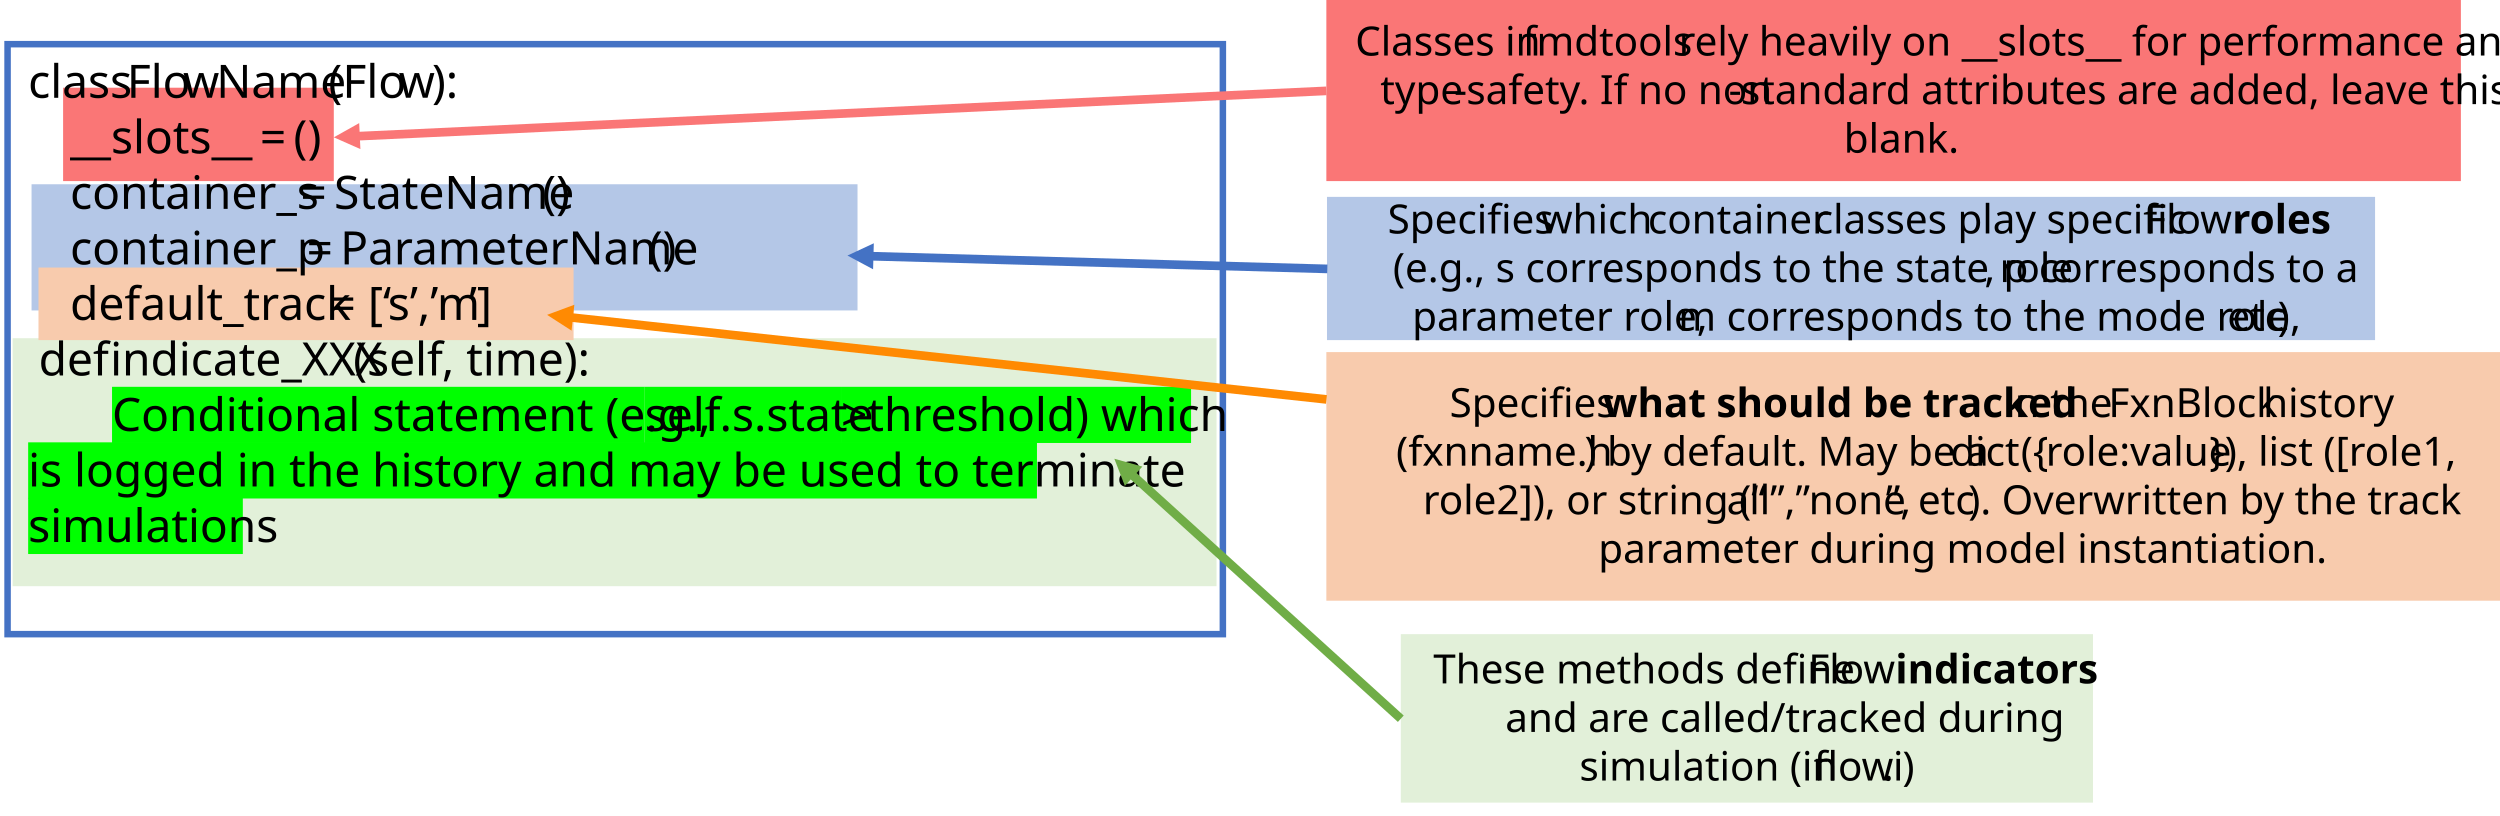
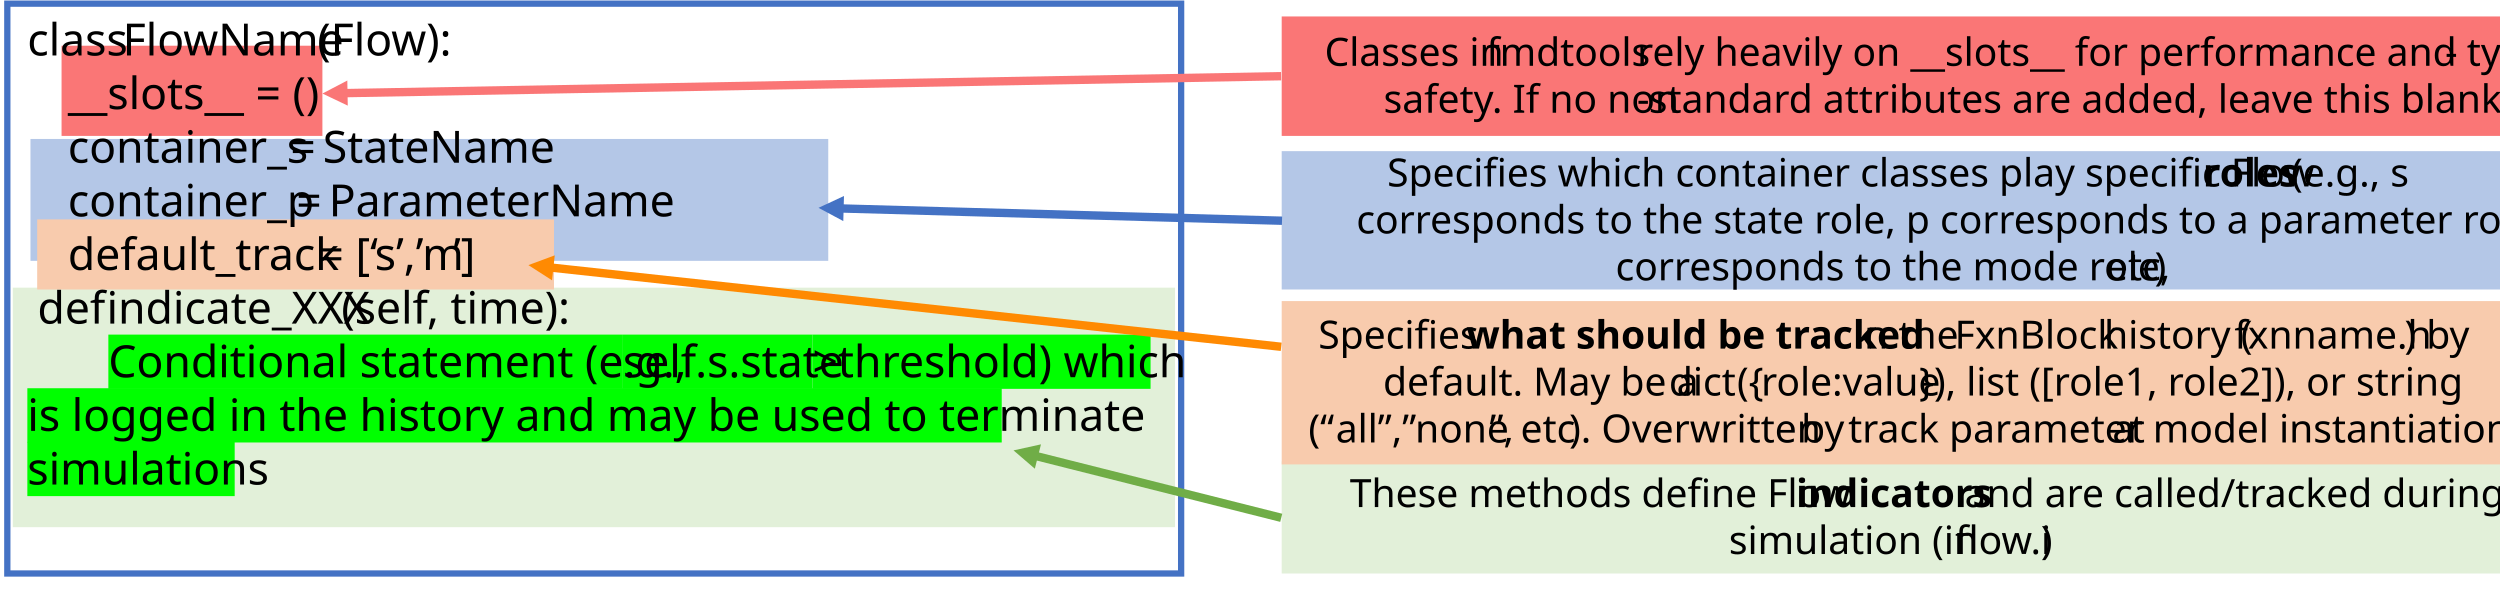
- <svg xmlns="http://www.w3.org/2000/svg" width="3962" height="1293" xml:space="preserve" overflow="hidden">
-   <g transform="translate(-298 -434)">
-     <rect x="348" y="726" width="1309" height="200" fill="#B4C7E7" />
-     <rect x="318" y="970" width="1908" height="393" fill="#E2F0D9" />
-     <rect x="359" y="858" width="848" height="115" fill="#F8CBAD" />
-     <rect x="398" y="573" width="429" height="148" fill="#FA7676" />
-     <rect x="310" y="504" width="1926" height="935" stroke="#4472C4" stroke-width="10.312" stroke-miterlimit="8" fill="none" />
-     <path d="M475.547 1047.02 1319.8 1047.02 1319.8 1136.02 475.547 1136.02Z" fill="#00FF00" fill-rule="evenodd" />
-     <path d="M1319.8 1047.02 1630.84 1047.02 1630.84 1136.02 1319.8 1136.02Z" fill="#00FF00" fill-rule="evenodd" />
-     <path d="M1630.84 1047.02 2185.61 1047.02 2185.61 1136.02 1630.84 1136.02Z" fill="#00FF00" fill-rule="evenodd" />
-     <path d="M342.63 1135.02 1941.39 1135.02 1941.39 1224.02 342.63 1224.02Z" fill="#00FF00" fill-rule="evenodd" />
-     <path d="M342.63 1223.02 682.828 1223.02 682.828 1312.02 342.63 1312.02Z" fill="#00FF00" fill-rule="evenodd" />
-     <text font-family="Calibri,Calibri_MSFontService,sans-serif" font-weight="400" font-size="73" transform="matrix(1 0 0 1 342.63 589)">class </text>
-     <text font-family="Calibri,Calibri_MSFontService,sans-serif" font-weight="400" font-size="73" transform="matrix(1 0 0 1 499.036 589)">Flo</text>
-     <text font-family="Calibri,Calibri_MSFontService,sans-serif" font-weight="400" font-size="73" transform="matrix(1 0 0 1 588.113 589)">w</text>
-     <text font-family="Calibri,Calibri_MSFontService,sans-serif" font-weight="400" font-size="73" transform="matrix(1 0 0 1 640.822 589)">Name</text>
-     <text font-family="Calibri,Calibri_MSFontService,sans-serif" font-weight="400" font-size="73" transform="matrix(1 0 0 1 818.426 589)">(</text>
-     <text font-family="Calibri,Calibri_MSFontService,sans-serif" font-weight="400" font-size="73" transform="matrix(1 0 0 1 840.77 589)">Flo</text>
-     <text font-family="Calibri,Calibri_MSFontService,sans-serif" font-weight="400" font-size="73" transform="matrix(1 0 0 1 929.847 589)">w</text>
-     <text font-family="Calibri,Calibri_MSFontService,sans-serif" font-weight="400" font-size="73" transform="matrix(1 0 0 1 982.555 589)">):</text>
-     <text font-family="Calibri,Calibri_MSFontService,sans-serif" font-weight="400" font-size="73" transform="matrix(1 0 0 1 409.088 677)">__slots__</text>
-     <text font-family="Calibri,Calibri_MSFontService,sans-serif" font-weight="400" font-size="73" transform="matrix(1 0 0 1 709.87 677)">=</text>
-     <text font-family="Calibri,Calibri_MSFontService,sans-serif" font-weight="400" font-size="73" transform="matrix(1 0 0 1 763.151 677)">(</text>
-     <text font-family="Calibri,Calibri_MSFontService,sans-serif" font-weight="400" font-size="73" transform="matrix(1 0 0 1 785.495 677)">)</text>
-     <text font-family="Calibri,Calibri_MSFontService,sans-serif" font-weight="400" font-size="73" transform="matrix(1 0 0 1 409.088 765)">container_s</text>
-     <text font-family="Calibri,Calibri_MSFontService,sans-serif" font-weight="400" font-size="73" transform="matrix(1 0 0 1 774.128 765)">= </text>
-     <text font-family="Calibri,Calibri_MSFontService,sans-serif" font-weight="400" font-size="73" transform="matrix(1 0 0 1 827.409 765)">StateName</text>
-     <text font-family="Calibri,Calibri_MSFontService,sans-serif" font-weight="400" font-size="73" transform="matrix(1 0 0 1 1157.34 765)">()</text>
-     <text font-family="Calibri,Calibri_MSFontService,sans-serif" font-weight="400" font-size="73" transform="matrix(1 0 0 1 409.088 853)">container_p</text>
-     <text font-family="Calibri,Calibri_MSFontService,sans-serif" font-weight="400" font-size="73" transform="matrix(1 0 0 1 783.868 853)">=</text>
-     <text font-family="Calibri,Calibri_MSFontService,sans-serif" font-weight="400" font-size="73" transform="matrix(1 0 0 1 837.149 853)">ParameterName</text>
-     <text font-family="Calibri,Calibri_MSFontService,sans-serif" font-weight="400" font-size="73" transform="matrix(1 0 0 1 1326.17 853)">()</text>
-     <text font-family="Calibri,Calibri_MSFontService,sans-serif" font-weight="400" font-size="73" transform="matrix(1 0 0 1 409.088 941)">default_track</text>
-     <text font-family="Calibri,Calibri_MSFontService,sans-serif" font-weight="400" font-size="73" transform="matrix(1 0 0 1 820.282 941)">= [‘</text>
-     <text font-family="Calibri,Calibri_MSFontService,sans-serif" font-weight="400" font-size="73" transform="matrix(1 0 0 1 912.568 941)">s’,’m</text>
-     <text font-family="Calibri,Calibri_MSFontService,sans-serif" font-weight="400" font-size="73" transform="matrix(1 0 0 1 1040.95 941)">’]</text>
-     <text font-family="Calibri,Calibri_MSFontService,sans-serif" font-weight="400" font-size="73" transform="matrix(1 0 0 1 359.245 1029)">def </text>
-     <text font-family="Calibri,Calibri_MSFontService,sans-serif" font-weight="400" font-size="73" transform="matrix(1 0 0 1 472.613 1029)">indicate_XXX</text>
-     <text font-family="Calibri,Calibri_MSFontService,sans-serif" font-weight="400" font-size="73" transform="matrix(1 0 0 1 857.82 1029)">(self, time):</text>
-     <text font-family="Calibri,Calibri_MSFontService,sans-serif" font-weight="400" font-size="73" transform="matrix(1 0 0 1 475.547 1117)">Conditional statement (e.g., </text>
-     <text font-family="Calibri,Calibri_MSFontService,sans-serif" font-weight="400" font-size="73" transform="matrix(1 0 0 1 1319.8 1117)">self.s.state</text>
-     <text font-family="Calibri,Calibri_MSFontService,sans-serif" font-weight="400" font-size="73" transform="matrix(1 0 0 1 1630.84 1117)">&gt;threshold) which </text>
-     <text font-family="Calibri,Calibri_MSFontService,sans-serif" font-weight="400" font-size="73" transform="matrix(1 0 0 1 342.63 1205)">is logged in the history and may be used to terminate </text>
-     <text font-family="Calibri,Calibri_MSFontService,sans-serif" font-weight="400" font-size="73" transform="matrix(1 0 0 1 342.63 1293)">simulations</text>
-     <rect x="2400" y="434" width="1798" height="287" fill="#FA7676" />
-     <text font-family="Calibri,Calibri_MSFontService,sans-serif" font-weight="400" font-size="64" transform="matrix(1 0 0 1 2445.77 522)">Classes in </text>
-     <text font-family="Calibri,Calibri_MSFontService,sans-serif" font-weight="400" font-size="64" transform="matrix(1 0 0 1 2711.03 522)">fmdtools</text>
-     <text font-family="Calibri,Calibri_MSFontService,sans-serif" font-weight="400" font-size="64" transform="matrix(1 0 0 1 2958.48 522)">rely heavily on __slots__ for performance and </text>
-     <text font-family="Calibri,Calibri_MSFontService,sans-serif" font-weight="400" font-size="64" transform="matrix(1 0 0 1 2485.48 599)">type</text>
-     <text font-family="Calibri,Calibri_MSFontService,sans-serif" font-weight="400" font-size="64" transform="matrix(1 0 0 1 2602.36 599)">-</text>
-     <text font-family="Calibri,Calibri_MSFontService,sans-serif" font-weight="400" font-size="64" transform="matrix(1 0 0 1 2621.84 599)">safety. If no non</text>
-     <text font-family="Calibri,Calibri_MSFontService,sans-serif" font-weight="400" font-size="64" transform="matrix(1 0 0 1 3037.52 599)">-</text>
-     <text font-family="Calibri,Calibri_MSFontService,sans-serif" font-weight="400" font-size="64" transform="matrix(1 0 0 1 3057 599)">standard attributes are added, leave this </text>
-     <text font-family="Calibri,Calibri_MSFontService,sans-serif" font-weight="400" font-size="64" transform="matrix(1 0 0 1 3220.03 676)">blank.</text>
-     <path d="M0.321-6.867 1539.04 65.152 1538.4 78.887-0.321 6.867ZM1532.81 51.095 1573.05 73.626 1530.88 92.3Z" fill="#FA7676" transform="matrix(-1 0 0 1 2400.05 578)" />
-     <rect x="2401" y="746" width="1661" height="227" fill="#B4C7E7" />
-     <text font-family="Calibri,Calibri_MSFontService,sans-serif" font-weight="400" font-size="64" transform="matrix(1 0 0 1 2497.11 804)">Specifies </text>
-     <text font-family="Calibri,Calibri_MSFontService,sans-serif" font-weight="400" font-size="64" transform="matrix(1 0 0 1 2740.03 804)">which</text>
-     <text font-family="Calibri,Calibri_MSFontService,sans-serif" font-weight="400" font-size="64" transform="matrix(1 0 0 1 2909.61 804)">container</text>
-     <text font-family="Calibri,Calibri_MSFontService,sans-serif" font-weight="400" font-size="64" transform="matrix(1 0 0 1 3172.4 804)">classes play specific </text>
-     <text font-family="Calibri,Calibri_MSFontService,sans-serif" font-weight="400" font-size="64" transform="matrix(1 0 0 1 3697.71 804)">Flow</text>
-     <text font-family="Calibri,Calibri_MSFontService,sans-serif" font-weight="700" font-size="64" transform="matrix(1 0 0 1 3835.53 804)">roles </text>
-     <text font-family="Calibri,Calibri_MSFontService,sans-serif" font-weight="400" font-size="64" transform="matrix(1 0 0 1 2505.47 881)">(e.g., s corresponds to the state role</text>
-     <text font-family="Calibri,Calibri_MSFontService,sans-serif" font-weight="400" font-size="64" transform="matrix(1 0 0 1 3442.81 881)">,</text>
-     <text font-family="Calibri,Calibri_MSFontService,sans-serif" font-weight="400" font-size="64" transform="matrix(1 0 0 1 3473.18 881)">p corresponds to a </text>
-     <text font-family="Calibri,Calibri_MSFontService,sans-serif" font-weight="400" font-size="64" transform="matrix(1 0 0 1 2536.05 958)">parameter role,</text>
-     <text font-family="Calibri,Calibri_MSFontService,sans-serif" font-weight="400" font-size="64" transform="matrix(1 0 0 1 2957.78 958)">m corresponds to the mode role, </text>
-     <text font-family="Calibri,Calibri_MSFontService,sans-serif" font-weight="400" font-size="64" transform="matrix(1 0 0 1 3827.88 958)">etc</text>
-     <text font-family="Calibri,Calibri_MSFontService,sans-serif" font-weight="400" font-size="64" transform="matrix(1 0 0 1 3907.54 958)">)</text>
-     <path d="M2401.35 867.037 1675.17 846.829 1675.55 833.084 2401.73 853.292ZM1681.66 860.765 1641 839 1682.81 819.531Z" fill="#4472C4" />
-     <rect x="2518" y="1439" width="1097" height="267" fill="#E2F0D9" />
-     <text font-family="Calibri,Calibri_MSFontService,sans-serif" font-weight="400" font-size="64" transform="matrix(1 0 0 1 2569.49 1517)">These methods define </text>
-     <text font-family="Calibri,Calibri_MSFontService,sans-serif" font-weight="400" font-size="64" transform="matrix(1 0 0 1 3163.83 1517)">Flow</text>
-     <text font-family="Calibri,Calibri_MSFontService,sans-serif" font-weight="700" font-size="64" transform="matrix(1 0 0 1 3301.65 1517)">indicators</text>
-     <text font-family="Calibri,Calibri_MSFontService,sans-serif" font-weight="400" font-size="64" transform="matrix(1 0 0 1 2683.54 1594)">and are called/tracked during </text>
-     <text font-family="Calibri,Calibri_MSFontService,sans-serif" font-weight="400" font-size="64" transform="matrix(1 0 0 1 2801.08 1671)">simulation (in </text>
-     <text font-family="Calibri,Calibri_MSFontService,sans-serif" font-weight="400" font-size="64" transform="matrix(1 0 0 1 3172.31 1671)">flow</text>
-     <text font-family="Calibri,Calibri_MSFontService,sans-serif" font-weight="400" font-size="64" transform="matrix(1 0 0 1 3281.96 1671)">.</text>
-     <text font-family="Calibri,Calibri_MSFontService,sans-serif" font-weight="400" font-size="64" transform="matrix(1 0 0 1 3298.01 1671)">i</text>
-     <text font-family="Calibri,Calibri_MSFontService,sans-serif" font-weight="400" font-size="64" transform="matrix(1 0 0 1 3312.9 1671)">)</text>
-     <path d="M2513.35 1578.12 2084.83 1189.19 2094.07 1179.01 2522.59 1567.94ZM2080.68 1204 2064 1161 2108.41 1173.45Z" fill="#70AD47" />
-     <rect x="2400" y="992" width="1860" height="394" fill="#F8CBAD" />
-     <text font-family="Calibri,Calibri_MSFontService,sans-serif" font-weight="400" font-size="64" transform="matrix(1 0 0 1 2595.34 1095)">Specifies </text>
-     <text font-family="Calibri,Calibri_MSFontService,sans-serif" font-weight="700" font-size="64" transform="matrix(1 0 0 1 2838.26 1095)">what should be tracked</text>
-     <text font-family="Calibri,Calibri_MSFontService,sans-serif" font-weight="400" font-size="64" transform="matrix(1 0 0 1 3474.43 1095)">in the </text>
-     <text font-family="Calibri,Calibri_MSFontService,sans-serif" font-weight="400" font-size="64" transform="matrix(1 0 0 1 3639.43 1095)">FxnBlock</text>
-     <text font-family="Calibri,Calibri_MSFontService,sans-serif" font-weight="400" font-size="64" transform="matrix(1 0 0 1 3884.64 1095)">history </text>
-     <text font-family="Calibri,Calibri_MSFontService,sans-serif" font-weight="400" font-size="64" transform="matrix(1 0 0 1 2510.53 1172)">(</text>
-     <text font-family="Calibri,Calibri_MSFontService,sans-serif" font-weight="400" font-size="64" transform="matrix(1 0 0 1 2530.01 1172)">fxnname.h</text>
-     <text font-family="Calibri,Calibri_MSFontService,sans-serif" font-weight="400" font-size="64" transform="matrix(1 0 0 1 2809.02 1172)">) by default. May be a </text>
-     <text font-family="Calibri,Calibri_MSFontService,sans-serif" font-weight="400" font-size="64" transform="matrix(1 0 0 1 3388.9 1172)">dict</text>
-     <text font-family="Calibri,Calibri_MSFontService,sans-serif" font-weight="400" font-size="64" transform="matrix(1 0 0 1 3500.62 1172)">({</text>
-     <text font-family="Calibri,Calibri_MSFontService,sans-serif" font-weight="400" font-size="64" transform="matrix(1 0 0 1 3540.15 1172)">role:value</text>
-     <text font-family="Calibri,Calibri_MSFontService,sans-serif" font-weight="400" font-size="64" transform="matrix(1 0 0 1 3799.43 1172)">}), list ([role1, </text>
-     <text font-family="Calibri,Calibri_MSFontService,sans-serif" font-weight="400" font-size="64" transform="matrix(1 0 0 1 2553.02 1249)">role2]), or string (“</text>
-     <text font-family="Calibri,Calibri_MSFontService,sans-serif" font-weight="400" font-size="64" transform="matrix(1 0 0 1 3034.41 1249)">all”,”none</text>
-     <text font-family="Calibri,Calibri_MSFontService,sans-serif" font-weight="400" font-size="64" transform="matrix(1 0 0 1 3286.51 1249)">”, </text>
-     <text font-family="Calibri,Calibri_MSFontService,sans-serif" font-weight="400" font-size="64" transform="matrix(1 0 0 1 3337.59 1249)">etc</text>
-     <text font-family="Calibri,Calibri_MSFontService,sans-serif" font-weight="400" font-size="64" transform="matrix(1 0 0 1 3417.25 1249)">). Overwritten by the track </text>
-     <text font-family="Calibri,Calibri_MSFontService,sans-serif" font-weight="400" font-size="64" transform="matrix(1 0 0 1 2830.93 1326)">parameter during model instantiation.</text>
-     <path d="M2399.45 1073.85 1198.43 943.543 1199.92 929.873 2400.94 1060.18ZM1203.78 957.954 1165 933 1208.23 916.945Z" fill="#FF8A02" />
+ <svg xmlns="http://www.w3.org/2000/svg" width="4102" height="965" xml:space="preserve" overflow="hidden">
+   <g transform="translate(-165 -498)">
+     <rect x="215" y="726" width="1309" height="200" fill="#B4C7E7" />
+     <rect x="186" y="970" width="1907" height="393" fill="#E2F0D9" />
+     <rect x="226" y="858" width="848" height="115" fill="#F8CBAD" />
+     <rect x="266" y="573" width="428" height="148" fill="#FA7676" />
+     <rect x="177" y="504" width="1926" height="935" stroke="#4472C4" stroke-width="10.312" stroke-miterlimit="8" fill="none" />
+     <path d="M342.79 1047.02 1187.04 1047.02 1187.04 1136.02 342.79 1136.02Z" fill="#00FF00" fill-rule="evenodd" />
+     <path d="M1187.04 1047.02 1498.09 1047.02 1498.09 1136.02 1187.04 1136.02Z" fill="#00FF00" fill-rule="evenodd" />
+     <path d="M1498.09 1047.02 2052.85 1047.02 2052.85 1136.02 1498.09 1136.02Z" fill="#00FF00" fill-rule="evenodd" />
+     <path d="M209.873 1135.02 1808.63 1135.02 1808.63 1224.02 209.873 1224.02Z" fill="#00FF00" fill-rule="evenodd" />
+     <path d="M209.873 1223.02 550.071 1223.02 550.071 1312.02 209.873 1312.02Z" fill="#00FF00" fill-rule="evenodd" />
+     <text font-family="Calibri,Calibri_MSFontService,sans-serif" font-weight="400" font-size="73" transform="matrix(1 0 0 1 209.873 589)">class </text>
+     <text font-family="Calibri,Calibri_MSFontService,sans-serif" font-weight="400" font-size="73" transform="matrix(1 0 0 1 366.28 589)">FlowName</text>
+     <text font-family="Calibri,Calibri_MSFontService,sans-serif" font-weight="400" font-size="73" transform="matrix(1 0 0 1 685.669 589)">(Flow):</text>
+     <text font-family="Calibri,Calibri_MSFontService,sans-serif" font-weight="400" font-size="73" transform="matrix(1 0 0 1 276.332 677)">__slots__ = ()</text>
+     <text font-family="Calibri,Calibri_MSFontService,sans-serif" font-weight="400" font-size="73" transform="matrix(1 0 0 1 276.332 765)">container_s</text>
+     <text font-family="Calibri,Calibri_MSFontService,sans-serif" font-weight="400" font-size="73" transform="matrix(1 0 0 1 641.371 765)">= </text>
+     <text font-family="Calibri,Calibri_MSFontService,sans-serif" font-weight="400" font-size="73" transform="matrix(1 0 0 1 694.653 765)">StateName</text>
+     <text font-family="Calibri,Calibri_MSFontService,sans-serif" font-weight="400" font-size="73" transform="matrix(1 0 0 1 276.332 853)">container_p</text>
+     <text font-family="Calibri,Calibri_MSFontService,sans-serif" font-weight="400" font-size="73" transform="matrix(1 0 0 1 651.111 853)">= </text>
+     <text font-family="Calibri,Calibri_MSFontService,sans-serif" font-weight="400" font-size="73" transform="matrix(1 0 0 1 704.392 853)">ParameterName</text>
+     <text font-family="Calibri,Calibri_MSFontService,sans-serif" font-weight="400" font-size="73" transform="matrix(1 0 0 1 276.332 941)">default_track</text>
+     <text font-family="Calibri,Calibri_MSFontService,sans-serif" font-weight="400" font-size="73" transform="matrix(1 0 0 1 687.525 941)">= [‘</text>
+     <text font-family="Calibri,Calibri_MSFontService,sans-serif" font-weight="400" font-size="73" transform="matrix(1 0 0 1 779.811 941)">s’,’m</text>
+     <text font-family="Calibri,Calibri_MSFontService,sans-serif" font-weight="400" font-size="73" transform="matrix(1 0 0 1 908.19 941)">’]</text>
+     <text font-family="Calibri,Calibri_MSFontService,sans-serif" font-weight="400" font-size="73" transform="matrix(1 0 0 1 226.488 1029)">def </text>
+     <text font-family="Calibri,Calibri_MSFontService,sans-serif" font-weight="400" font-size="73" transform="matrix(1 0 0 1 339.857 1029)">indicate_XXX</text>
+     <text font-family="Calibri,Calibri_MSFontService,sans-serif" font-weight="400" font-size="73" transform="matrix(1 0 0 1 725.063 1029)">(self, time):</text>
+     <text font-family="Calibri,Calibri_MSFontService,sans-serif" font-weight="400" font-size="73" transform="matrix(1 0 0 1 342.79 1117)">Conditional statement (e.g., </text>
+     <text font-family="Calibri,Calibri_MSFontService,sans-serif" font-weight="400" font-size="73" transform="matrix(1 0 0 1 1187.04 1117)">self.s.state</text>
+     <text font-family="Calibri,Calibri_MSFontService,sans-serif" font-weight="400" font-size="73" transform="matrix(1 0 0 1 1498.09 1117)">&gt;threshold) which </text>
+     <text font-family="Calibri,Calibri_MSFontService,sans-serif" font-weight="400" font-size="73" transform="matrix(1 0 0 1 209.873 1205)">is logged in the history and may be used to terminate </text>
+     <text font-family="Calibri,Calibri_MSFontService,sans-serif" font-weight="400" font-size="73" transform="matrix(1 0 0 1 209.873 1293)">simulations</text>
+     <rect x="2268" y="525" width="1999" height="196" fill="#FA7676" />
+     <text font-family="Calibri,Calibri_MSFontService,sans-serif" font-weight="400" font-size="64" transform="matrix(1 0 0 1 2338.44 606)">Classes in </text>
+     <text font-family="Calibri,Calibri_MSFontService,sans-serif" font-weight="400" font-size="64" transform="matrix(1 0 0 1 2603.7 606)">fmdtools</text>
+     <text font-family="Calibri,Calibri_MSFontService,sans-serif" font-weight="400" font-size="64" transform="matrix(1 0 0 1 2851.16 606)">rely heavily on __slots__ for performance and type</text>
+     <text font-family="Calibri,Calibri_MSFontService,sans-serif" font-weight="400" font-size="64" transform="matrix(1 0 0 1 4176.86 606)">-</text>
+     <text font-family="Calibri,Calibri_MSFontService,sans-serif" font-weight="400" font-size="64" transform="matrix(1 0 0 1 2435.17 683)">safety. If no non</text>
+     <text font-family="Calibri,Calibri_MSFontService,sans-serif" font-weight="400" font-size="64" transform="matrix(1 0 0 1 2850.86 683)">-</text>
+     <text font-family="Calibri,Calibri_MSFontService,sans-serif" font-weight="400" font-size="64" transform="matrix(1 0 0 1 2870.34 683)">standard attributes are added, leave this blank.</text>
+     <path d="M0.124-6.874 1538.81 20.983 1538.56 34.731-0.124 6.874ZM1532.18 7.111 1573.05 28.48 1531.44 48.354Z" fill="#FA7676" transform="matrix(-1 0 0 1 2267.05 623)" />
+     <rect x="2268" y="746" width="1999" height="227" fill="#B4C7E7" />
+     <text font-family="Calibri,Calibri_MSFontService,sans-serif" font-weight="400" font-size="64" transform="matrix(1 0 0 1 2441.04 804)">Specifies which container classes play specific Flow </text>
+     <text font-family="Calibri,Calibri_MSFontService,sans-serif" font-weight="700" font-size="64" transform="matrix(1 0 0 1 3779.47 804)">roles </text>
+     <text font-family="Calibri,Calibri_MSFontService,sans-serif" font-weight="400" font-size="64" transform="matrix(1 0 0 1 3924.21 804)">(e.g., s </text>
+     <text font-family="Calibri,Calibri_MSFontService,sans-serif" font-weight="400" font-size="64" transform="matrix(1 0 0 1 2390.49 881)">corresponds to the state role, p corresponds to a parameter role, m </text>
+     <text font-family="Calibri,Calibri_MSFontService,sans-serif" font-weight="400" font-size="64" transform="matrix(1 0 0 1 2815.8 958)">corresponds to the mode role, </text>
+     <text font-family="Calibri,Calibri_MSFontService,sans-serif" font-weight="400" font-size="64" transform="matrix(1 0 0 1 3620.59 958)">etc</text>
+     <text font-family="Calibri,Calibri_MSFontService,sans-serif" font-weight="400" font-size="64" transform="matrix(1 0 0 1 3700.25 958)">)</text>
+     <path d="M2268.35 867.037 1542.17 846.829 1542.55 833.084 2268.73 853.292ZM1548.66 860.765 1508 839 1549.81 819.531Z" fill="#4472C4" />
+     <rect x="2268" y="1255" width="1999" height="184" fill="#E2F0D9" />
+     <text font-family="Calibri,Calibri_MSFontService,sans-serif" font-weight="400" font-size="64" transform="matrix(1 0 0 1 2379.78 1330)">These methods define Flow </text>
+     <text font-family="Calibri,Calibri_MSFontService,sans-serif" font-weight="700" font-size="64" transform="matrix(1 0 0 1 3111.95 1330)">indicators</text>
+     <text font-family="Calibri,Calibri_MSFontService,sans-serif" font-weight="400" font-size="64" transform="matrix(1 0 0 1 3388.6 1330)">and are called/tracked during </text>
+     <text font-family="Calibri,Calibri_MSFontService,sans-serif" font-weight="400" font-size="64" transform="matrix(1 0 0 1 3001.74 1407)">simulation (in </text>
+     <text font-family="Calibri,Calibri_MSFontService,sans-serif" font-weight="400" font-size="64" transform="matrix(1 0 0 1 3372.97 1407)">flow.i</text>
+     <text font-family="Calibri,Calibri_MSFontService,sans-serif" font-weight="400" font-size="64" transform="matrix(1 0 0 1 3513.56 1407)">)</text>
+     <path d="M2265.58 1354.3 1859.66 1252.06 1863.01 1238.73 2268.94 1340.96ZM1862.96 1267.07 1828 1237 1873.04 1227.07Z" fill="#70AD47" />
+     <rect x="2268" y="992" width="1999" height="268" fill="#F8CBAD" />
+     <text font-family="Calibri,Calibri_MSFontService,sans-serif" font-weight="400" font-size="64" transform="matrix(1 0 0 1 2328.08 1070)">Specifies </text>
+     <text font-family="Calibri,Calibri_MSFontService,sans-serif" font-weight="700" font-size="64" transform="matrix(1 0 0 1 2571 1070)">what should be tracked</text>
+     <text font-family="Calibri,Calibri_MSFontService,sans-serif" font-weight="400" font-size="64" transform="matrix(1 0 0 1 3207.17 1070)">in the </text>
+     <text font-family="Calibri,Calibri_MSFontService,sans-serif" font-weight="400" font-size="64" transform="matrix(1 0 0 1 3372.17 1070)">FxnBlock</text>
+     <text font-family="Calibri,Calibri_MSFontService,sans-serif" font-weight="400" font-size="64" transform="matrix(1 0 0 1 3617.38 1070)">history (</text>
+     <text font-family="Calibri,Calibri_MSFontService,sans-serif" font-weight="400" font-size="64" transform="matrix(1 0 0 1 3831.21 1070)">fxnname.h</text>
+     <text font-family="Calibri,Calibri_MSFontService,sans-serif" font-weight="400" font-size="64" transform="matrix(1 0 0 1 4110.22 1070)">) by </text>
+     <text font-family="Calibri,Calibri_MSFontService,sans-serif" font-weight="400" font-size="64" transform="matrix(1 0 0 1 2434.33 1147)">default. May be a </text>
+     <text font-family="Calibri,Calibri_MSFontService,sans-serif" font-weight="400" font-size="64" transform="matrix(1 0 0 1 2903.38 1147)">dict</text>
+     <text font-family="Calibri,Calibri_MSFontService,sans-serif" font-weight="400" font-size="64" transform="matrix(1 0 0 1 3015.1 1147)">({</text>
+     <text font-family="Calibri,Calibri_MSFontService,sans-serif" font-weight="400" font-size="64" transform="matrix(1 0 0 1 3054.63 1147)">role:value</text>
+     <text font-family="Calibri,Calibri_MSFontService,sans-serif" font-weight="400" font-size="64" transform="matrix(1 0 0 1 3313.91 1147)">}), list ([role1, role2]), or string </text>
+     <text font-family="Calibri,Calibri_MSFontService,sans-serif" font-weight="400" font-size="64" transform="matrix(1 0 0 1 2311.88 1224)">(“</text>
+     <text font-family="Calibri,Calibri_MSFontService,sans-serif" font-weight="400" font-size="64" transform="matrix(1 0 0 1 2356.73 1224)">all”,”none</text>
+     <text font-family="Calibri,Calibri_MSFontService,sans-serif" font-weight="400" font-size="64" transform="matrix(1 0 0 1 2608.84 1224)">”, </text>
+     <text font-family="Calibri,Calibri_MSFontService,sans-serif" font-weight="400" font-size="64" transform="matrix(1 0 0 1 2659.92 1224)">etc</text>
+     <text font-family="Calibri,Calibri_MSFontService,sans-serif" font-weight="400" font-size="64" transform="matrix(1 0 0 1 2739.58 1224)">). Overwritten </text>
+     <text font-family="Calibri,Calibri_MSFontService,sans-serif" font-weight="400" font-size="64" transform="matrix(1 0 0 1 3120.4 1224)">by </text>
+     <text font-family="Calibri,Calibri_MSFontService,sans-serif" font-weight="400" font-size="64" transform="matrix(1 0 0 1 3197.43 1224)">track parameter </text>
+     <text font-family="Calibri,Calibri_MSFontService,sans-serif" font-weight="400" font-size="64" transform="matrix(1 0 0 1 3630.92 1224)">a</text>
+     <text font-family="Calibri,Calibri_MSFontService,sans-serif" font-weight="400" font-size="64" transform="matrix(1 0 0 1 3661.26 1224)">t</text>
+     <text font-family="Calibri,Calibri_MSFontService,sans-serif" font-weight="400" font-size="64" transform="matrix(1 0 0 1 3697.35 1224)">model instantiation.</text>
+     <path d="M2266.45 1073.85 1065.43 943.543 1066.92 929.873 2267.94 1060.18ZM1070.78 957.954 1032 933 1075.23 916.945Z" fill="#FF8A02" />
  </g>
</svg>
